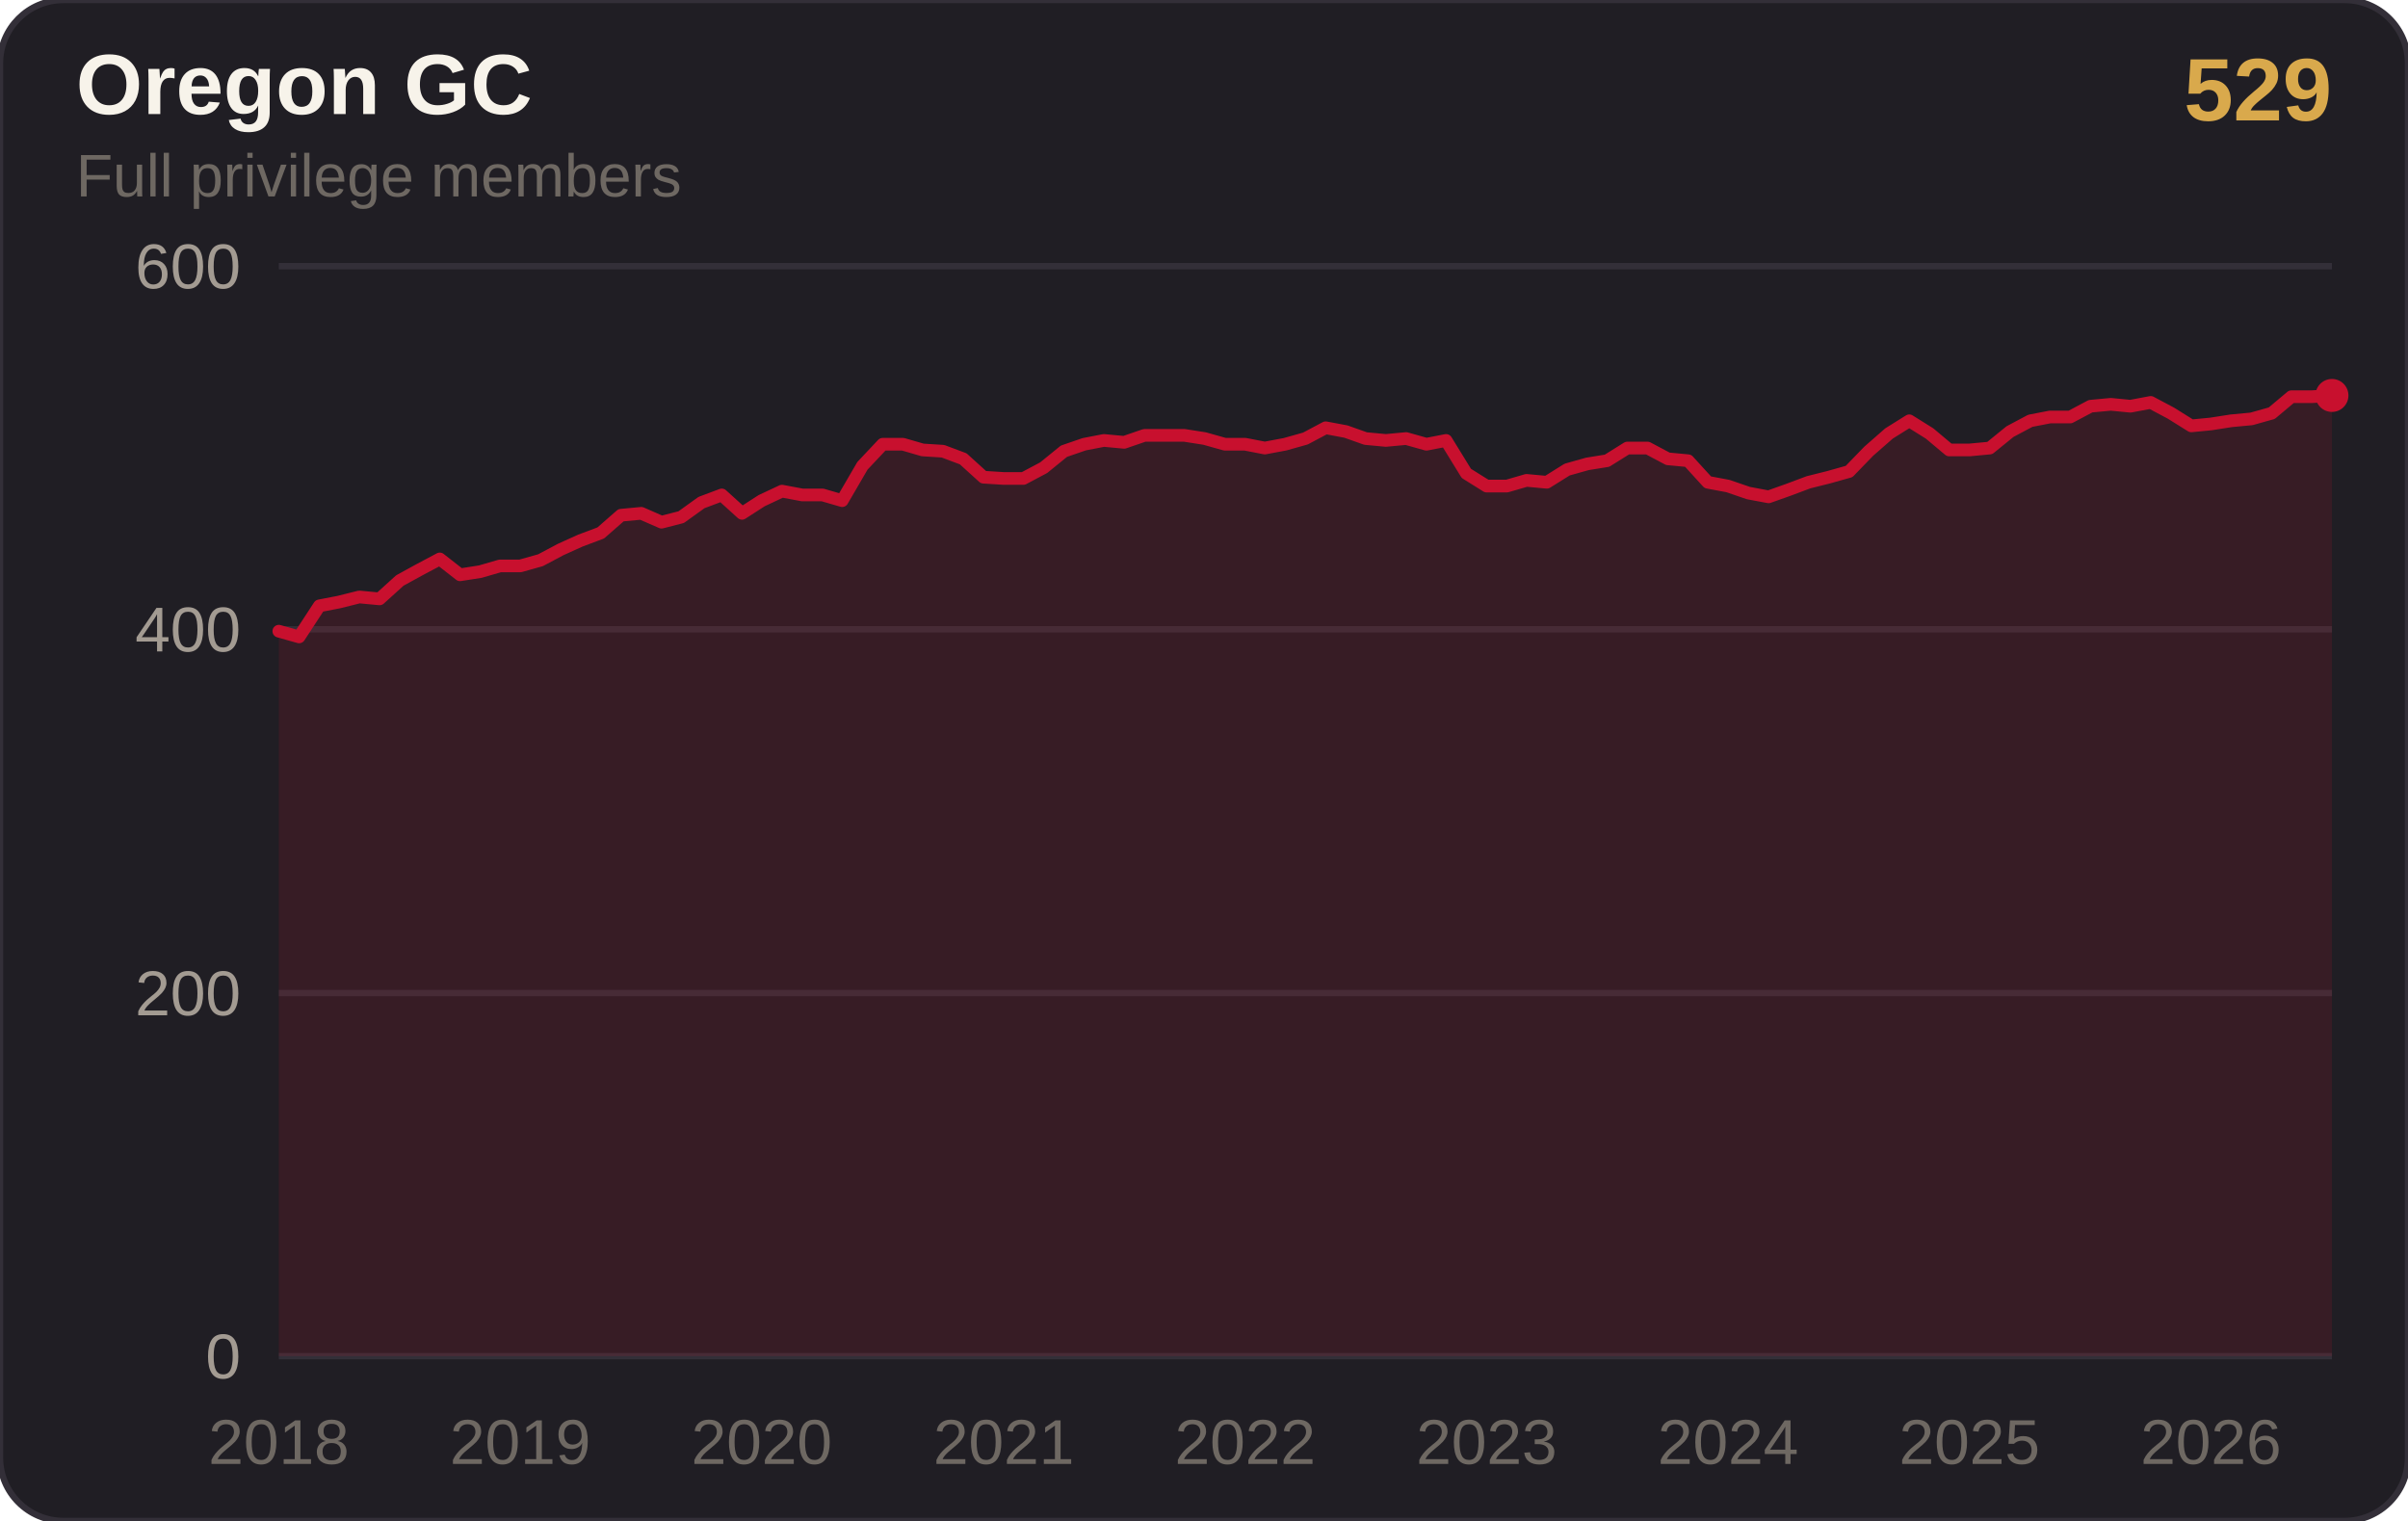
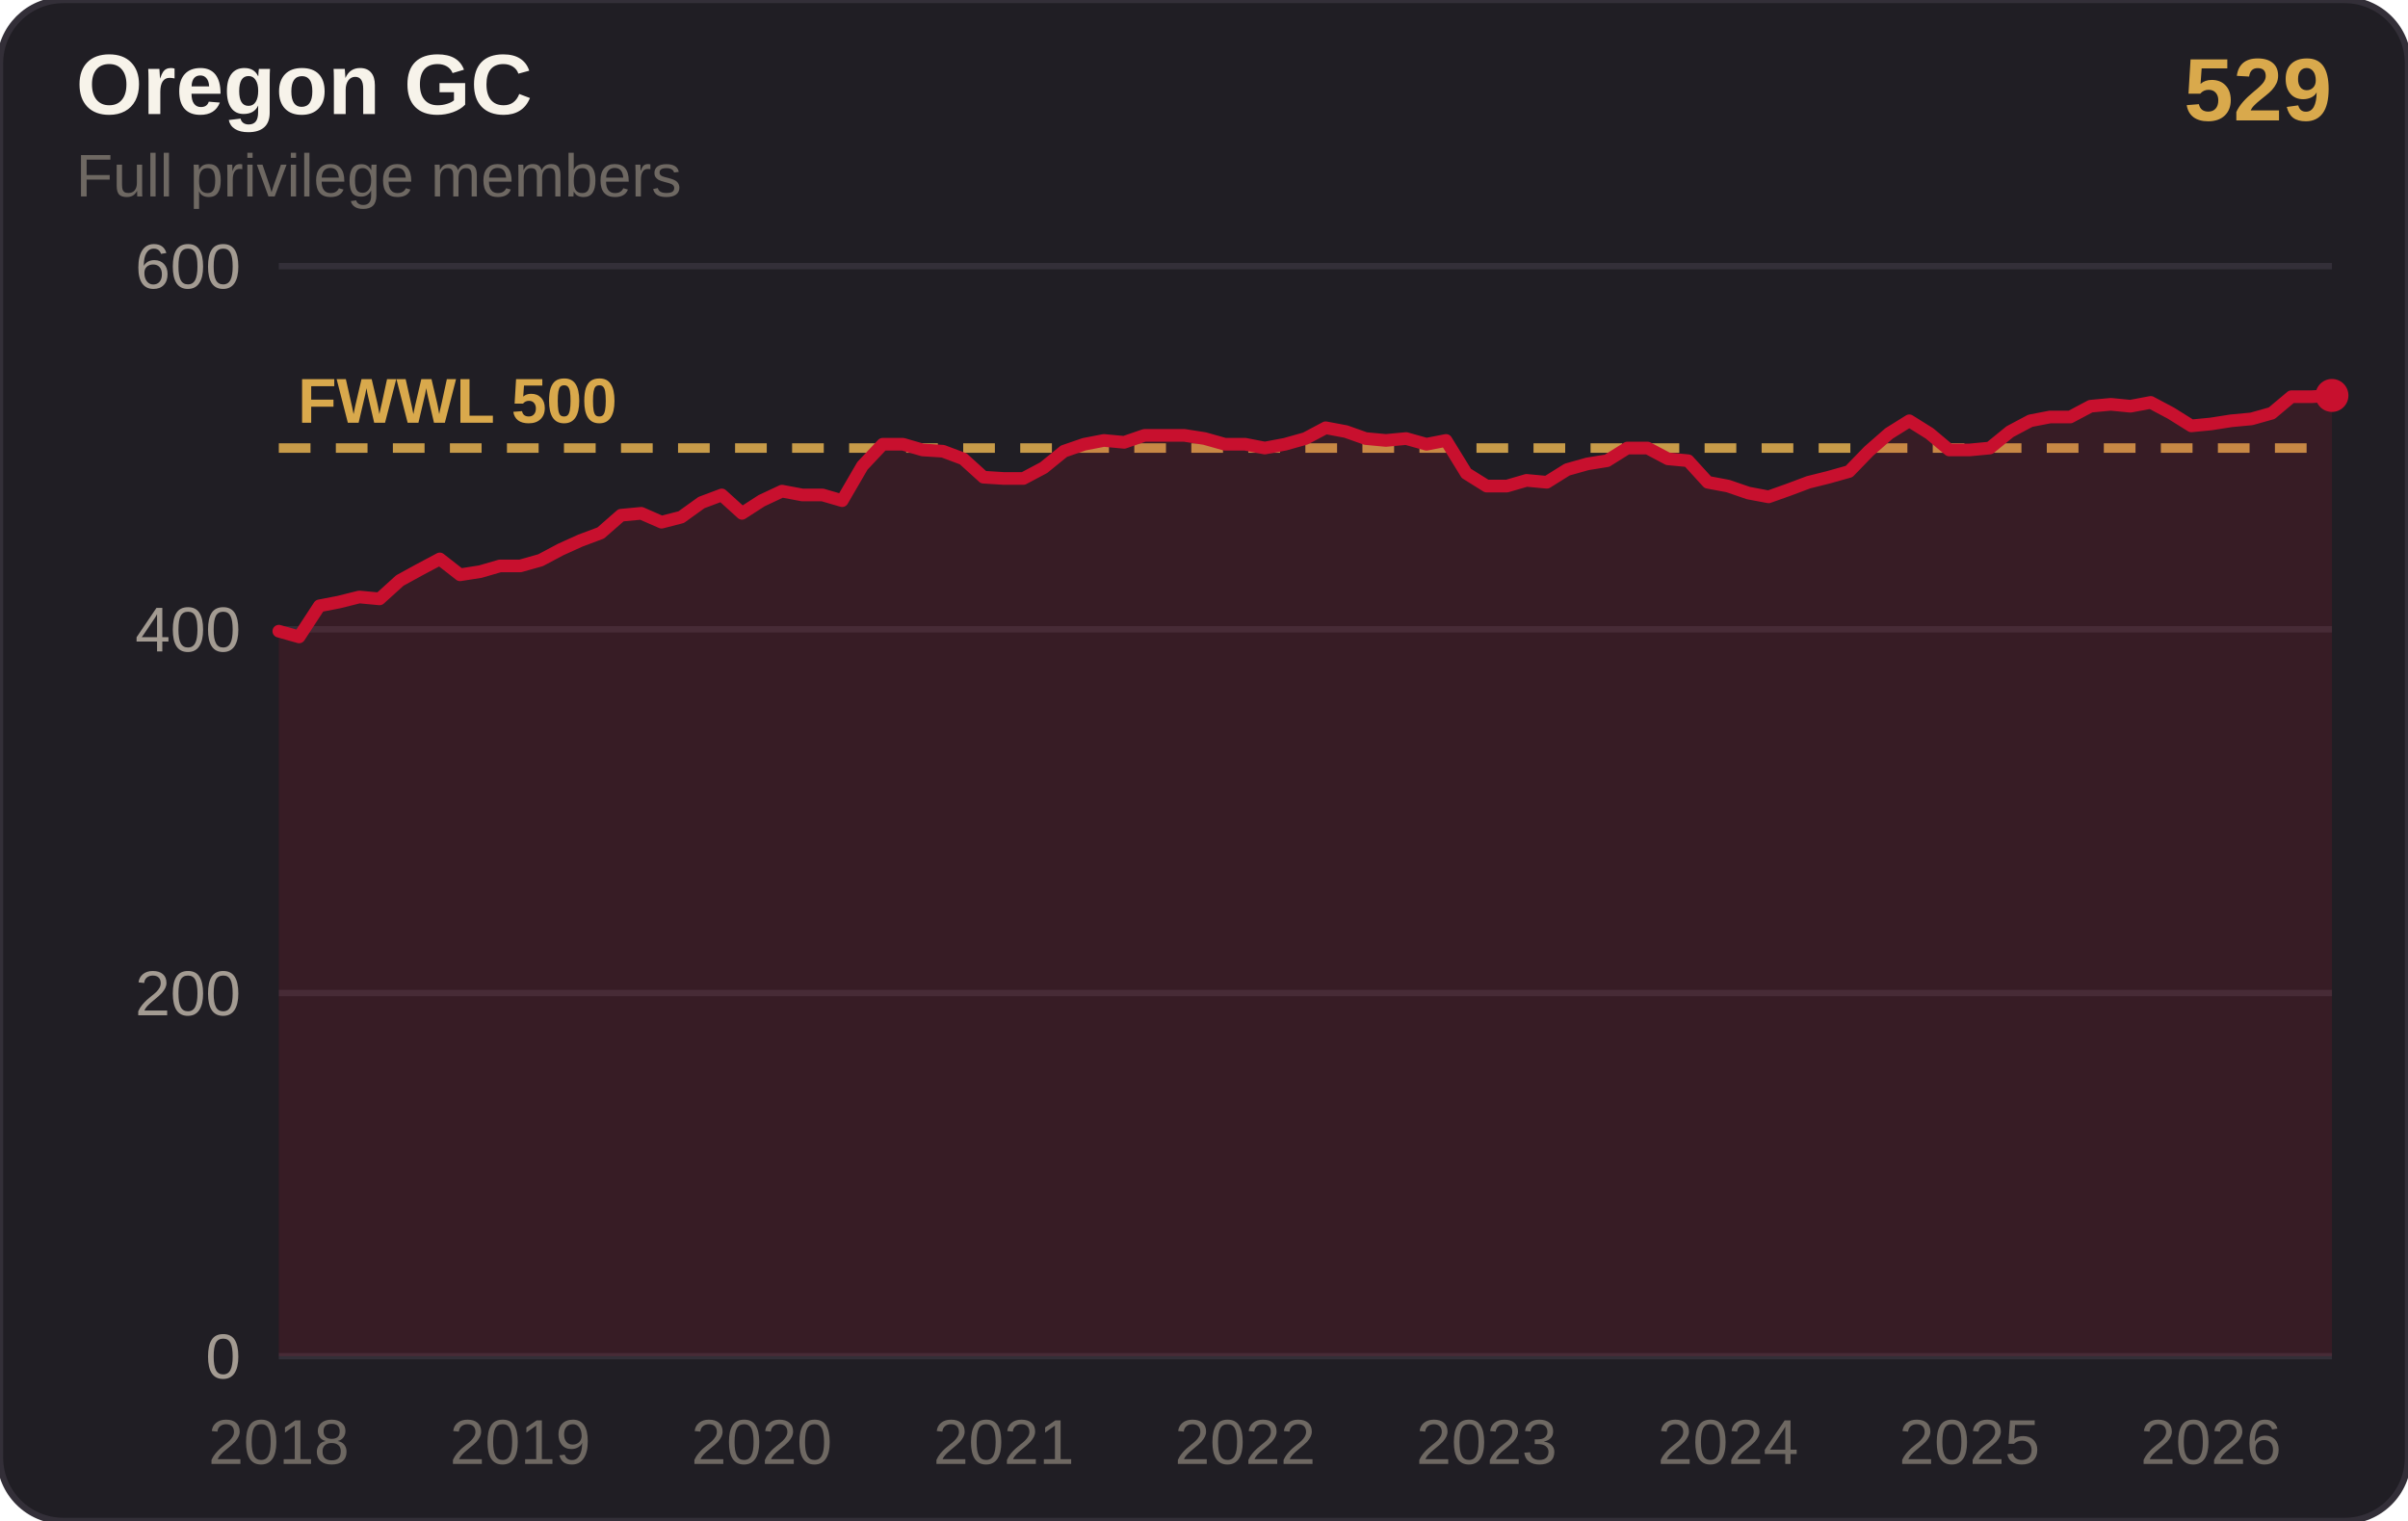
<svg xmlns="http://www.w3.org/2000/svg" viewBox="0 0 380 240" width="380" height="240" role="img" aria-label="Oregon GC, Full privilege members">
  <rect width="380" height="240" rx="10" fill="#201E24" stroke="#332F38" />
  <text x="12" y="18" fill="#F7F3EA" font-family="system-ui, -apple-system, 'Helvetica Neue', Arial, sans-serif" font-size="13.5" font-weight="700">Oregon GC</text>
  <text x="12" y="31" fill="#6E6862" font-family="system-ui, -apple-system, 'Helvetica Neue', Arial, sans-serif" font-size="9.5">Full privilege members</text>
  <line x1="44" y1="214.0" x2="368" y2="214.0" stroke="#332F38" stroke-width="1" />
  <text x="38" y="217.5" fill="#A39B92" font-family="system-ui, -apple-system, 'Helvetica Neue', Arial, sans-serif" font-size="10" text-anchor="end">0</text>
  <line x1="44" y1="156.7" x2="368" y2="156.7" stroke="#332F38" stroke-width="1" />
  <text x="38" y="160.2" fill="#A39B92" font-family="system-ui, -apple-system, 'Helvetica Neue', Arial, sans-serif" font-size="10" text-anchor="end">200</text>
  <line x1="44" y1="99.3" x2="368" y2="99.3" stroke="#332F38" stroke-width="1" />
  <text x="38" y="102.8" fill="#A39B92" font-family="system-ui, -apple-system, 'Helvetica Neue', Arial, sans-serif" font-size="10" text-anchor="end">400</text>
  <line x1="44" y1="42.0" x2="368" y2="42.0" stroke="#332F38" stroke-width="1" />
  <text x="38" y="45.5" fill="#A39B92" font-family="system-ui, -apple-system, 'Helvetica Neue', Arial, sans-serif" font-size="10" text-anchor="end">600</text>
  <text x="44.0" y="231" fill="#6E6862" font-family="system-ui, -apple-system, 'Helvetica Neue', Arial, sans-serif" font-size="10" text-anchor="middle">2018</text>
  <text x="82.1" y="231" fill="#6E6862" font-family="system-ui, -apple-system, 'Helvetica Neue', Arial, sans-serif" font-size="10" text-anchor="middle">2019</text>
  <text x="120.2" y="231" fill="#6E6862" font-family="system-ui, -apple-system, 'Helvetica Neue', Arial, sans-serif" font-size="10" text-anchor="middle">2020</text>
  <text x="158.4" y="231" fill="#6E6862" font-family="system-ui, -apple-system, 'Helvetica Neue', Arial, sans-serif" font-size="10" text-anchor="middle">2021</text>
  <text x="196.5" y="231" fill="#6E6862" font-family="system-ui, -apple-system, 'Helvetica Neue', Arial, sans-serif" font-size="10" text-anchor="middle">2022</text>
  <text x="234.6" y="231" fill="#6E6862" font-family="system-ui, -apple-system, 'Helvetica Neue', Arial, sans-serif" font-size="10" text-anchor="middle">2023</text>
  <text x="272.7" y="231" fill="#6E6862" font-family="system-ui, -apple-system, 'Helvetica Neue', Arial, sans-serif" font-size="10" text-anchor="middle">2024</text>
  <text x="310.8" y="231" fill="#6E6862" font-family="system-ui, -apple-system, 'Helvetica Neue', Arial, sans-serif" font-size="10" text-anchor="middle">2025</text>
  <text x="348.9" y="231" fill="#6E6862" font-family="system-ui, -apple-system, 'Helvetica Neue', Arial, sans-serif" font-size="10" text-anchor="middle">2026</text>
+   <line x1="44.0" y1="70.7" x2="368.0" y2="70.7" stroke="#D9A94C" stroke-width="1.5" stroke-dasharray="5 4" opacity="0.9" />
+   <text x="47.0" y="66.7" fill="#D9A94C" font-family="system-ui, -apple-system, 'Helvetica Neue', Arial, sans-serif" font-size="10" font-weight="600" text-anchor="start">FWWL 500</text>
  <path d="M44.0,214.0 L44.0,99.6 L47.2,100.5 L50.4,95.6 L53.5,95.0 L56.7,94.2 L59.9,94.5 L63.1,91.6 L66.2,89.9 L69.4,88.2 L72.6,90.7 L75.8,90.2 L78.9,89.3 L82.1,89.3 L85.3,88.4 L88.5,86.7 L91.6,85.3 L94.8,84.1 L98.0,81.3 L101.2,81.0 L104.4,82.4 L107.5,81.6 L110.7,79.3 L113.9,78.1 L117.1,81.0 L120.2,79.0 L123.4,77.5 L126.6,78.1 L129.8,78.1 L132.9,79.0 L136.1,73.5 L139.3,70.1 L142.5,70.1 L145.6,71.0 L148.8,71.2 L152.0,72.4 L155.2,75.3 L158.4,75.5 L161.5,75.5 L164.7,73.8 L167.9,71.2 L171.1,70.1 L174.2,69.5 L177.4,69.8 L180.6,68.7 L183.8,68.7 L186.9,68.7 L190.1,69.2 L193.3,70.1 L196.5,70.1 L199.6,70.7 L202.8,70.1 L206.0,69.2 L209.2,67.5 L212.4,68.1 L215.5,69.2 L218.7,69.5 L221.9,69.2 L225.1,70.1 L228.2,69.5 L231.4,74.7 L234.6,76.7 L237.8,76.7 L240.9,75.8 L244.1,76.1 L247.3,74.1 L250.5,73.2 L253.6,72.7 L256.8,70.7 L260.0,70.7 L263.2,72.4 L266.4,72.7 L269.5,76.1 L272.7,76.7 L275.9,77.8 L279.1,78.4 L282.2,77.3 L285.4,76.1 L288.6,75.3 L291.8,74.4 L294.9,71.2 L298.1,68.4 L301.3,66.4 L304.5,68.4 L307.6,71.0 L310.8,71.0 L314.0,70.7 L317.2,68.1 L320.4,66.4 L323.5,65.8 L326.7,65.8 L329.9,64.1 L333.1,63.8 L336.2,64.1 L339.4,63.5 L342.6,65.2 L345.8,67.2 L348.9,66.9 L352.1,66.4 L355.3,66.1 L358.5,65.2 L361.6,62.6 L364.8,62.6 L368.0,62.4 L368.0,214.0 Z" fill="#C8102E" opacity="0.14" />
  <path d="M44.0,99.6 L47.2,100.5 L50.4,95.6 L53.5,95.0 L56.7,94.2 L59.9,94.5 L63.1,91.6 L66.2,89.9 L69.4,88.2 L72.6,90.7 L75.8,90.2 L78.9,89.3 L82.1,89.3 L85.3,88.4 L88.5,86.7 L91.6,85.3 L94.8,84.1 L98.0,81.3 L101.2,81.0 L104.4,82.4 L107.5,81.6 L110.7,79.3 L113.9,78.1 L117.1,81.0 L120.2,79.0 L123.4,77.5 L126.6,78.1 L129.8,78.1 L132.9,79.0 L136.1,73.5 L139.3,70.1 L142.5,70.1 L145.6,71.0 L148.8,71.2 L152.0,72.4 L155.2,75.3 L158.4,75.5 L161.5,75.5 L164.7,73.8 L167.9,71.2 L171.1,70.1 L174.2,69.5 L177.4,69.8 L180.6,68.7 L183.8,68.7 L186.9,68.7 L190.1,69.2 L193.3,70.1 L196.5,70.1 L199.6,70.7 L202.8,70.1 L206.0,69.2 L209.2,67.5 L212.4,68.1 L215.5,69.2 L218.7,69.5 L221.9,69.2 L225.1,70.1 L228.2,69.5 L231.4,74.7 L234.6,76.7 L237.8,76.7 L240.9,75.8 L244.1,76.1 L247.3,74.1 L250.5,73.2 L253.6,72.7 L256.8,70.7 L260.0,70.7 L263.2,72.4 L266.4,72.7 L269.5,76.1 L272.7,76.7 L275.9,77.8 L279.1,78.4 L282.2,77.3 L285.4,76.1 L288.6,75.3 L291.8,74.4 L294.9,71.2 L298.1,68.4 L301.3,66.4 L304.5,68.4 L307.6,71.0 L310.8,71.0 L314.0,70.7 L317.2,68.1 L320.4,66.4 L323.5,65.8 L326.7,65.8 L329.9,64.1 L333.1,63.8 L336.2,64.1 L339.4,63.5 L342.6,65.2 L345.8,67.2 L348.9,66.9 L352.1,66.4 L355.3,66.1 L358.5,65.2 L361.6,62.6 L364.8,62.6 L368.0,62.4" fill="none" stroke="#C8102E" stroke-width="2" stroke-linejoin="round" stroke-linecap="round" />
  <circle cx="368.0" cy="62.4" r="2.6" fill="#C8102E" />
  <text x="368" y="19" fill="#D9A94C" font-family="system-ui, -apple-system, 'Helvetica Neue', Arial, sans-serif" font-size="14" font-weight="700" text-anchor="end">529</text>
</svg>
